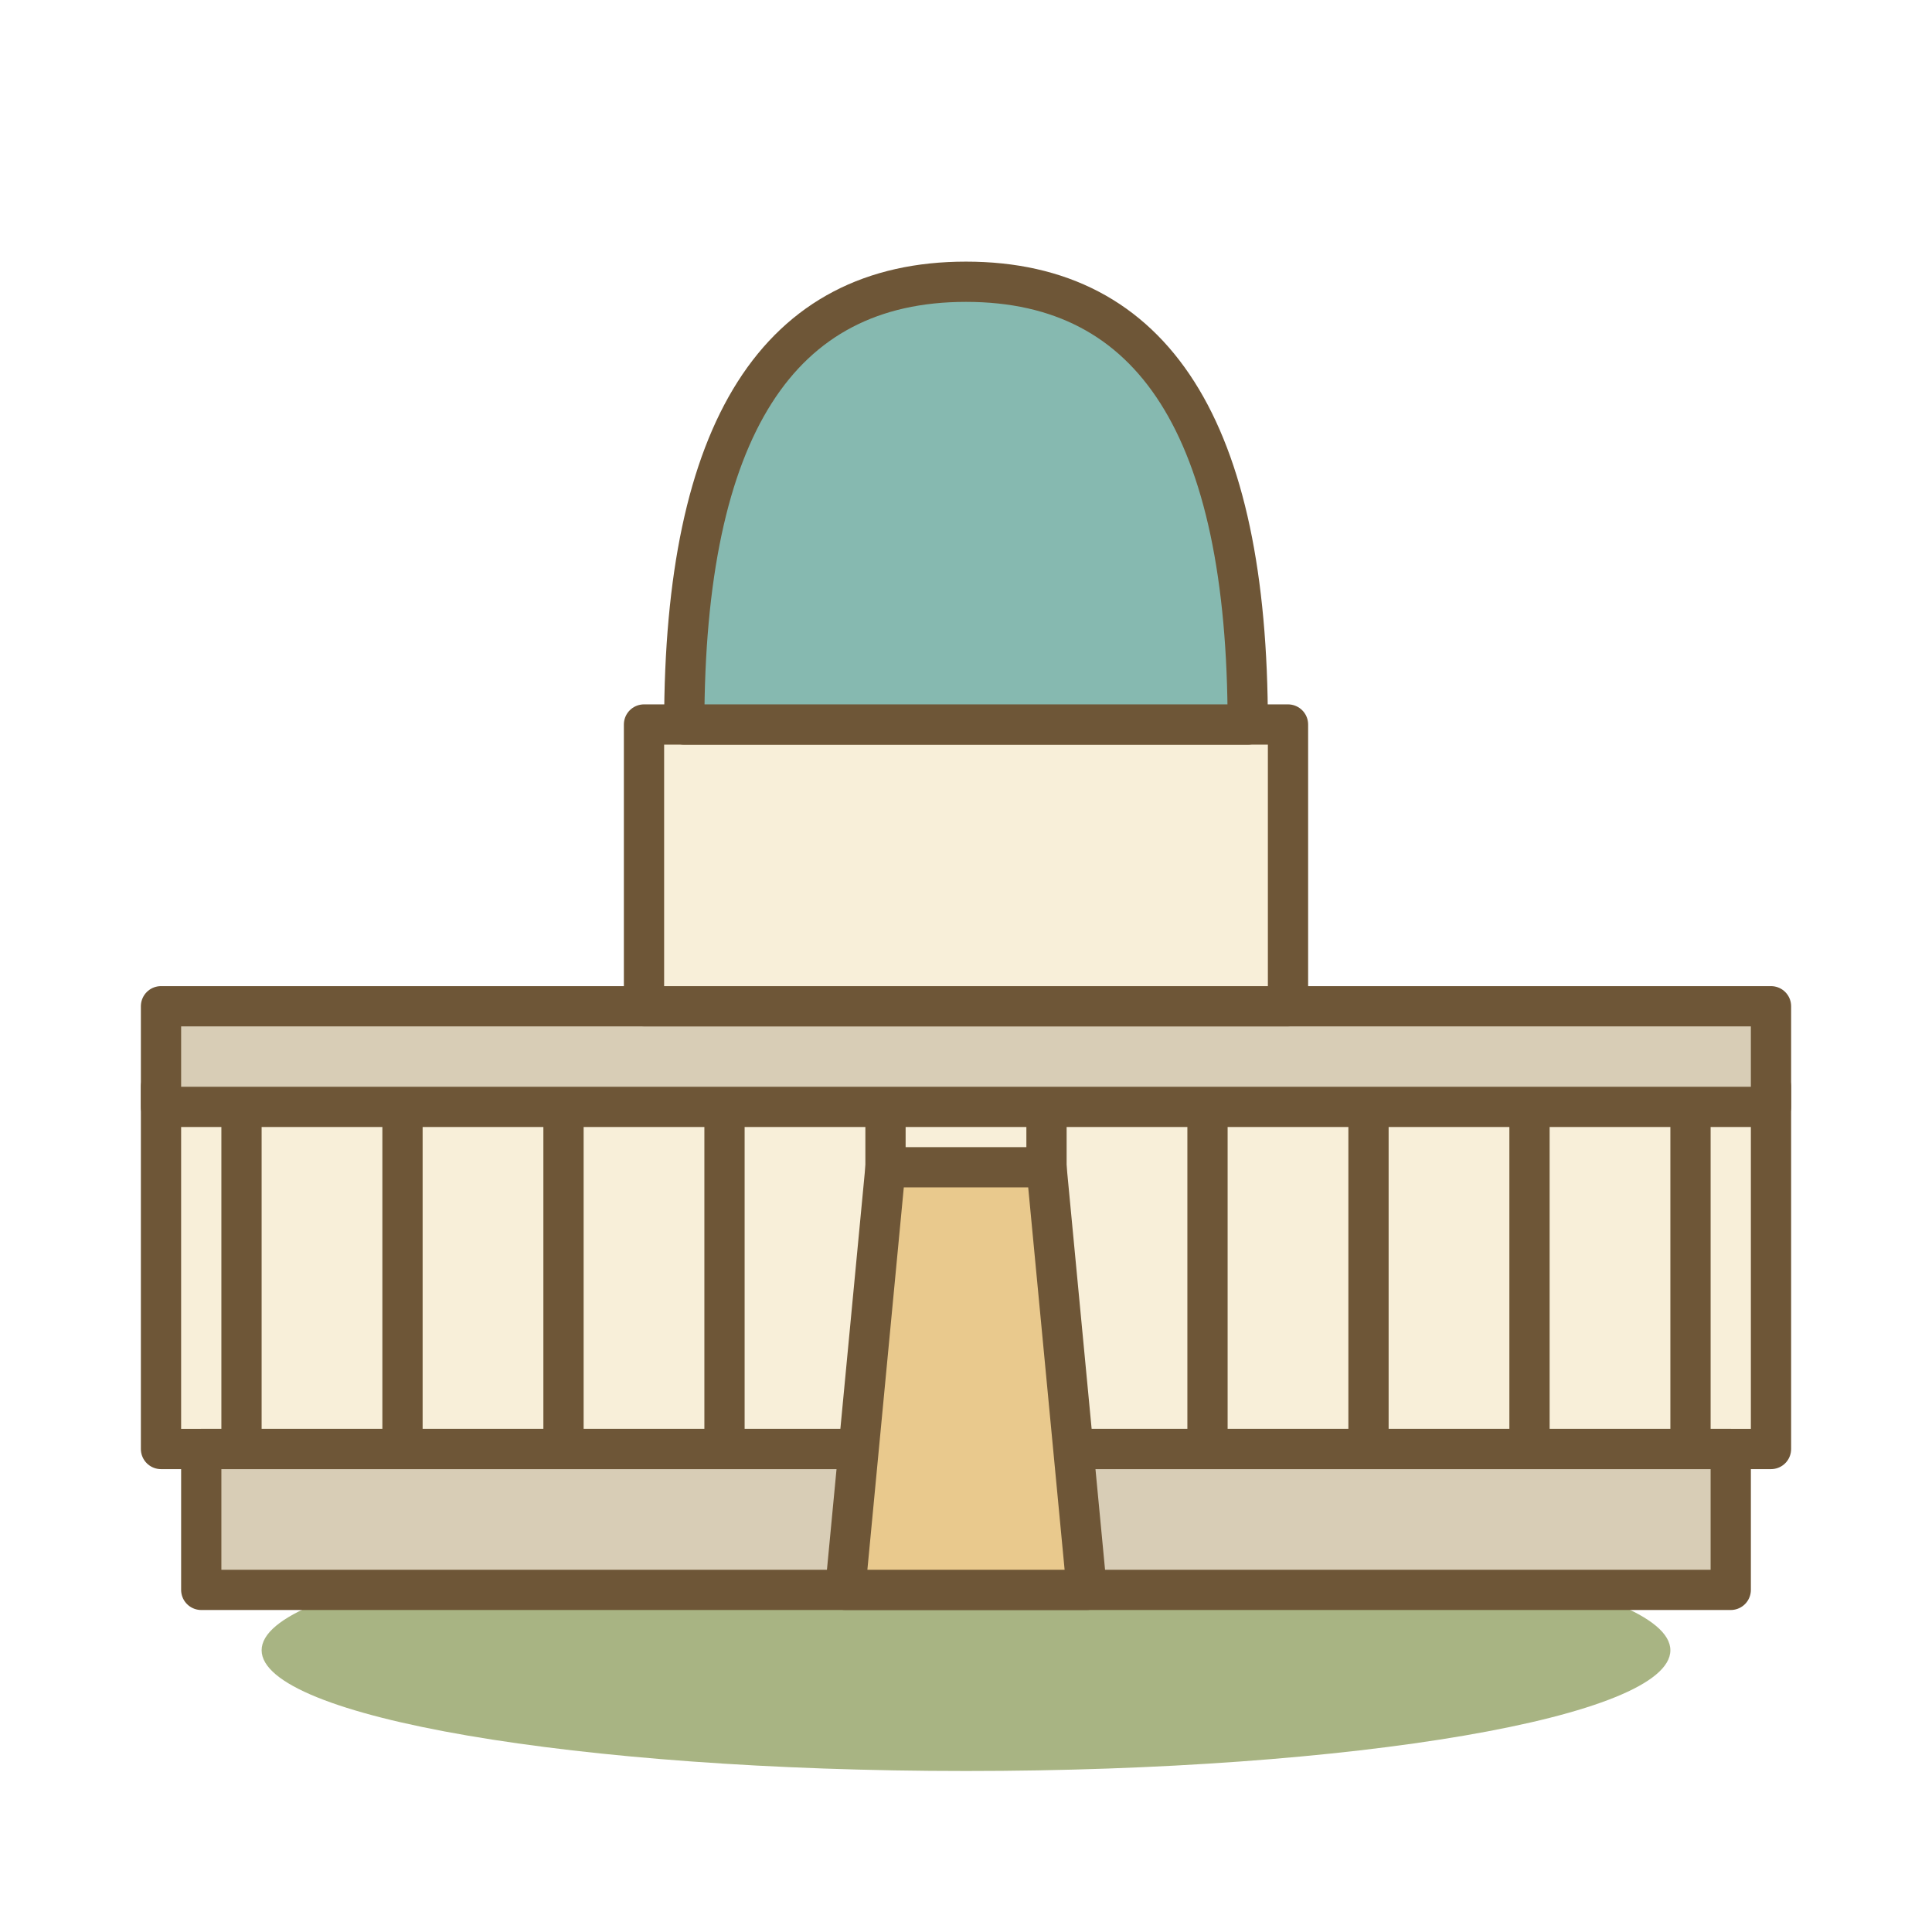
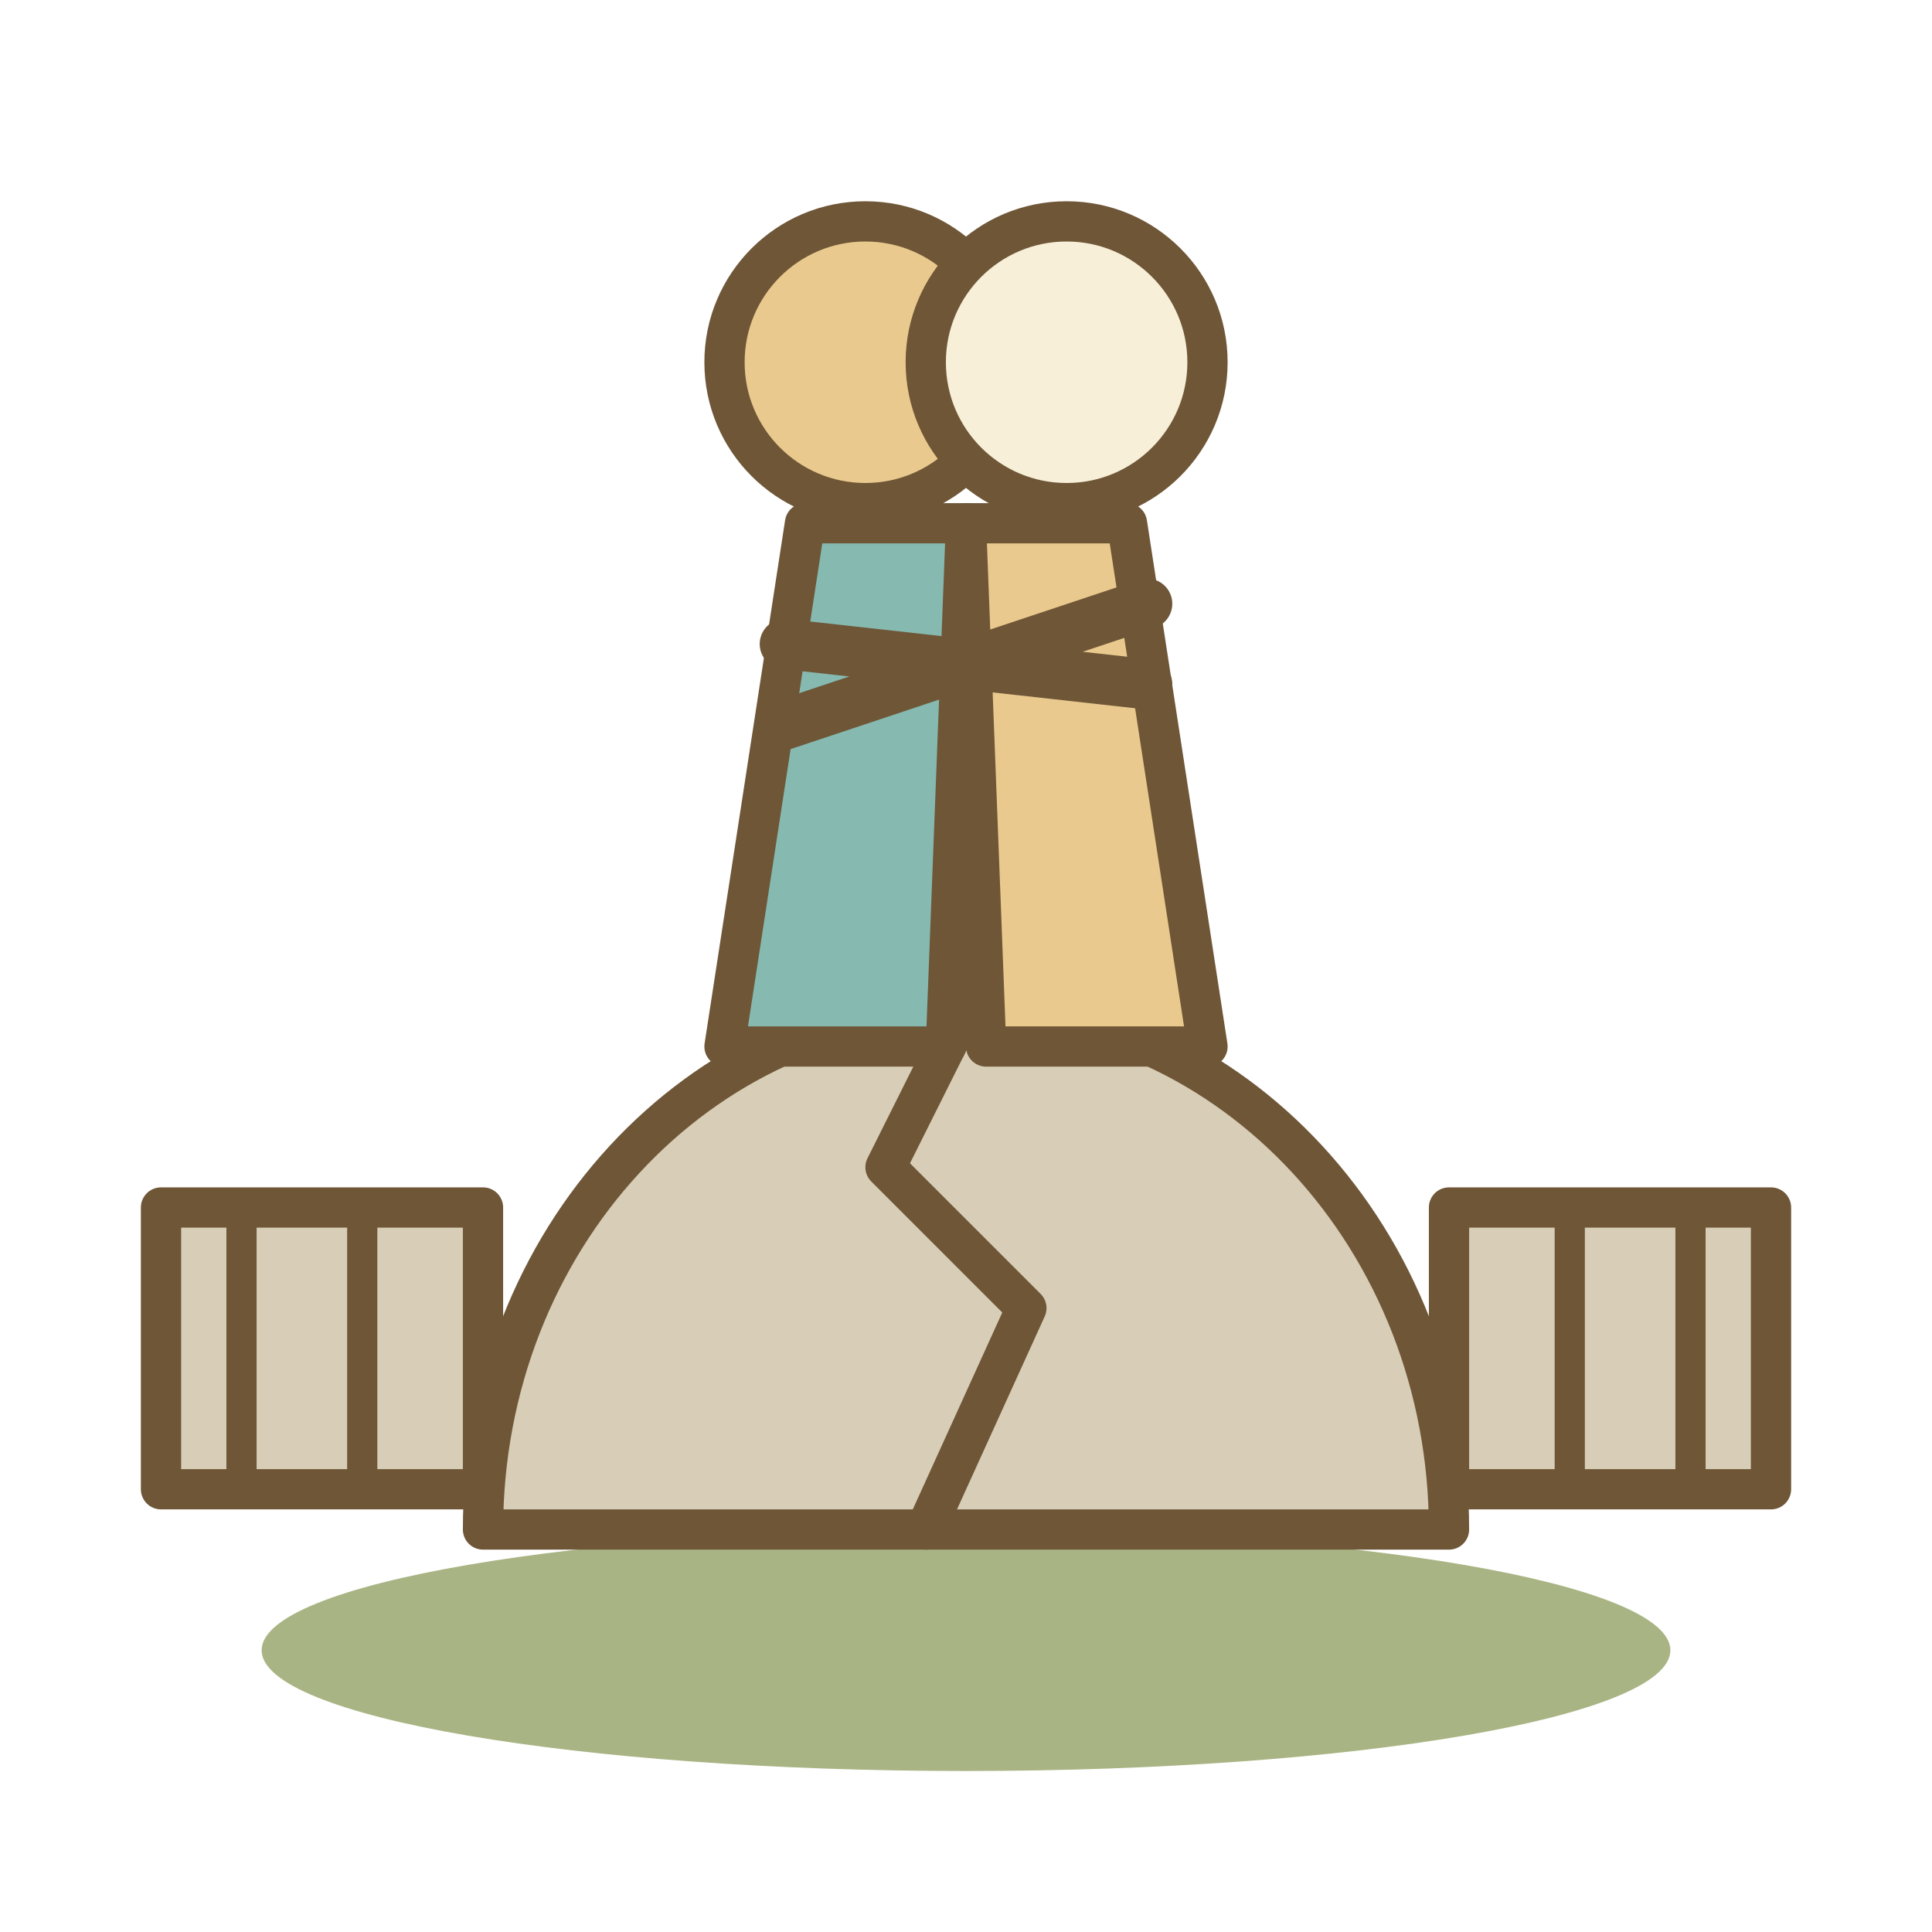
<svg xmlns="http://www.w3.org/2000/svg" width="96" height="96" viewBox="0 0 96 96">
  <g stroke-linecap="round" stroke-linejoin="round">
    <ellipse cx="48" cy="82" rx="35" ry="6" fill="#A8B483" />
-     <rect x="8" y="54" width="80" height="18" fill="#F8EFD9" stroke="#6E5637" stroke-width="2" />
-     <line x1="12" y1="56" x2="12" y2="72" fill="none" stroke="#6E5637" stroke-width="2" />
-     <line x1="20" y1="56" x2="20" y2="72" fill="none" stroke="#6E5637" stroke-width="2" />
-     <line x1="28" y1="56" x2="28" y2="72" fill="none" stroke="#6E5637" stroke-width="2" />
-     <line x1="36" y1="56" x2="36" y2="72" fill="none" stroke="#6E5637" stroke-width="2" />
-     <line x1="44" y1="56" x2="44" y2="72" fill="none" stroke="#6E5637" stroke-width="2" />
-     <line x1="52" y1="56" x2="52" y2="72" fill="none" stroke="#6E5637" stroke-width="2" />
-     <line x1="60" y1="56" x2="60" y2="72" fill="none" stroke="#6E5637" stroke-width="2" />
-     <line x1="68" y1="56" x2="68" y2="72" fill="none" stroke="#6E5637" stroke-width="2" />
-     <line x1="76" y1="56" x2="76" y2="72" fill="none" stroke="#6E5637" stroke-width="2" />
-     <line x1="84" y1="56" x2="84" y2="72" fill="none" stroke="#6E5637" stroke-width="2" />
-     <rect x="8" y="50" width="80" height="5" fill="#D8CDB6" stroke="#6E5637" stroke-width="2" />
-     <rect x="32" y="36" width="32" height="14" fill="#F8EFD9" stroke="#6E5637" stroke-width="2" />
-     <path d="M34 36Q34 14 48 14Q62 14 62 36Z" fill="#86B9B0" stroke="#6E5637" stroke-width="2" />
-     <rect x="10" y="72" width="76" height="7" fill="#D8CDB6" stroke="#6E5637" stroke-width="2" />
-     <polygon points="42,79 54,79 52,58 44,58" fill="#E9C98D" stroke="#6E5637" stroke-width="2" />
+     <rect x="8" y="60" width="16" height="14" fill="#D8CDB6" stroke="#6E5637" stroke-width="2" />
+     <rect x="72" y="60" width="16" height="14" fill="#D8CDB6" stroke="#6E5637" stroke-width="2" />
+     <path d="M12 60V74M18 60V74M78 60V74M84 60V74" fill="none" stroke="#6E5637" stroke-width="1.5" />
+     <path d="M24 76A24 26 0 0 1 72 76Z" fill="#D8CDB6" stroke="#6E5637" stroke-width="2" />
+     <path d="M48 50L44 58L51 65L46 76" fill="none" stroke="#6E5637" stroke-width="2" />
+     <path d="M36 52L40 26H48L47 52Z" fill="#86B9B0" stroke="#6E5637" stroke-width="2" />
+     <path d="M49 52L48 26H56L60 52Z" fill="#E9C98D" stroke="#6E5637" stroke-width="2" />
+     <path d="M39 32L57 34M57 30L39 36" fill="none" stroke="#6E5637" stroke-width="2.5" />
+     <circle cx="43" cy="18" r="7" fill="#E9C98D" stroke="#6E5637" stroke-width="2" />
+     <circle cx="53" cy="18" r="7" fill="#F8EFD9" stroke="#6E5637" stroke-width="2" />
  </g>
</svg>
